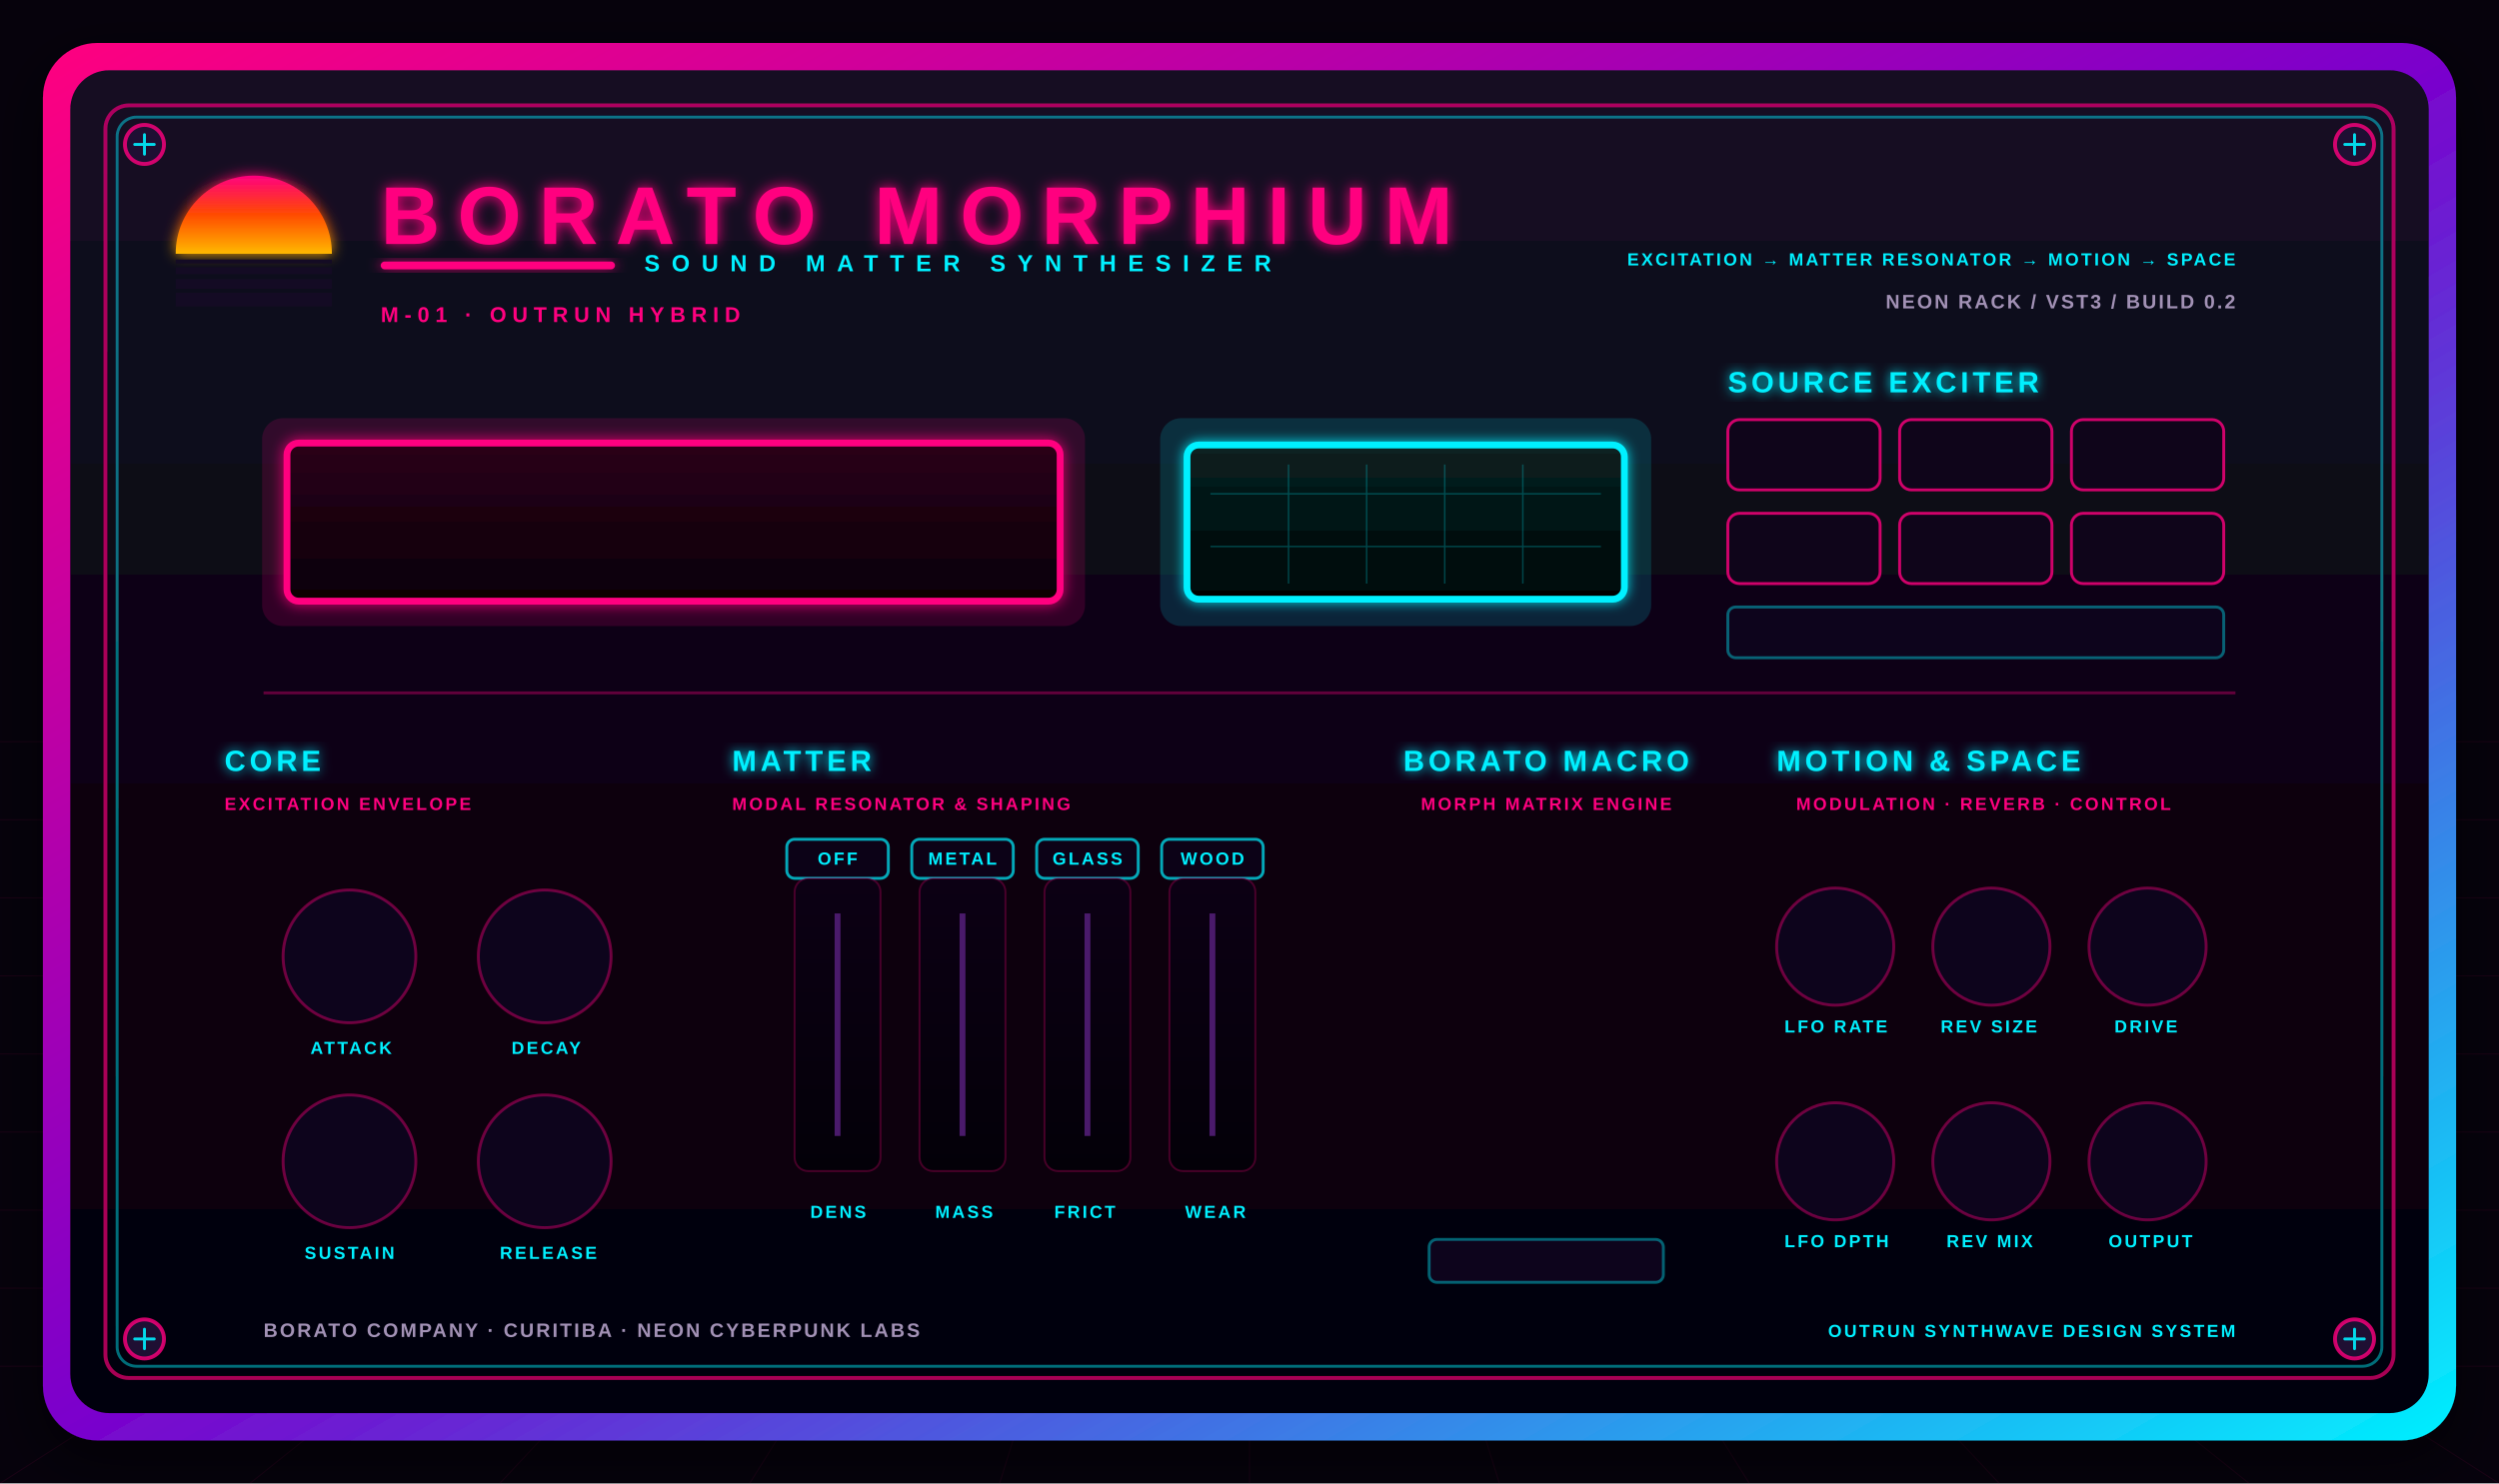
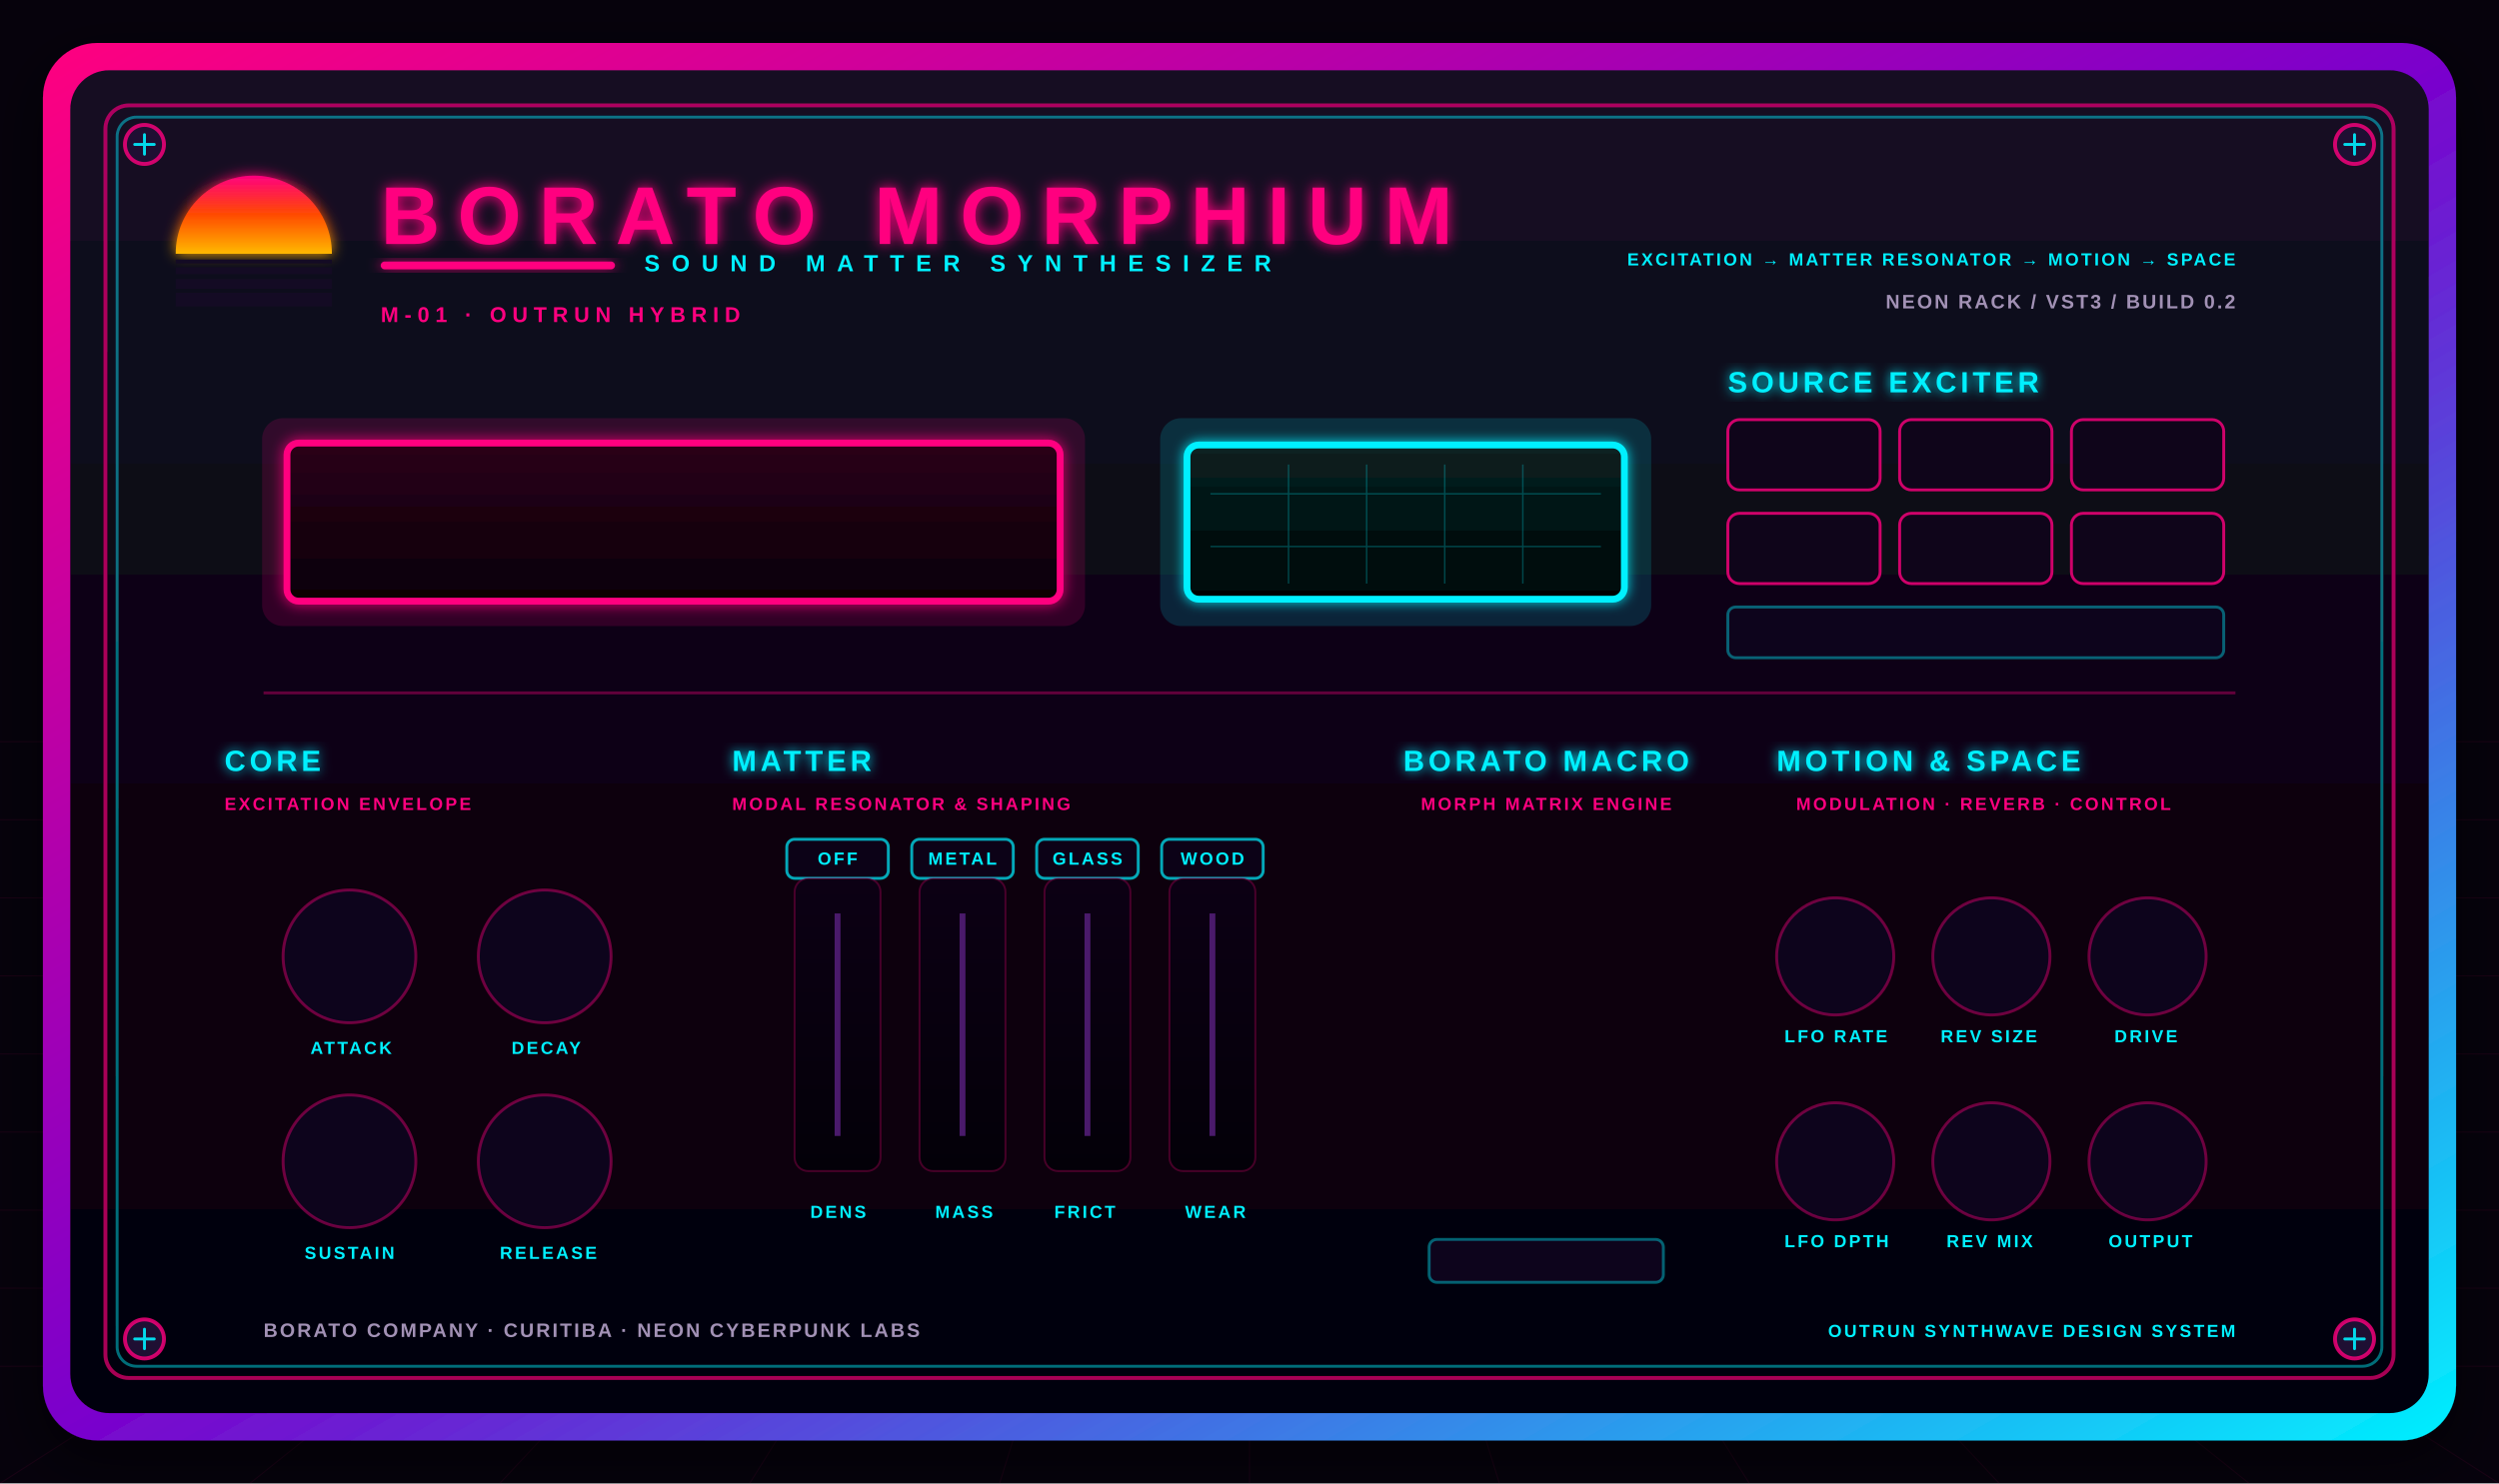
<svg xmlns="http://www.w3.org/2000/svg" viewBox="0 0 1280 760">
  <defs>
    <linearGradient id="panel" x1="0" y1="0" x2="0" y2="1">
      <stop offset="0" stop-color="#140b24" />
      <stop offset="0.5" stop-color="#0a0512" />
      <stop offset="1" stop-color="#05010a" />
    </linearGradient>
    <linearGradient id="rim" x1="0" y1="0" x2="1" y2="1">
      <stop offset="0" stop-color="#ff007f" />
      <stop offset="0.5" stop-color="#7b00cc" />
      <stop offset="1" stop-color="#00f0ff" />
    </linearGradient>
    <linearGradient id="knob" x1="0" y1="0" x2="0" y2="1">
      <stop offset="0" stop-color="#2a153d" />
      <stop offset="0.45" stop-color="#150824" />
      <stop offset="1" stop-color="#05000a" />
    </linearGradient>
    <linearGradient id="slot" x1="0" y1="0" x2="0" y2="1">
      <stop offset="0" stop-color="#0c0014" />
      <stop offset="1" stop-color="#030008" />
    </linearGradient>
    <linearGradient id="glassTeal" x1="0" y1="0" x2="0" y2="1">
      <stop offset="0" stop-color="#082121" />
      <stop offset="1" stop-color="#010505" />
    </linearGradient>
    <linearGradient id="glassPink" x1="0" y1="0" x2="0" y2="1">
      <stop offset="0" stop-color="#2b001a" />
      <stop offset="1" stop-color="#080005" />
    </linearGradient>
    <linearGradient id="sunset" x1="0" y1="0" x2="0" y2="1">
      <stop offset="0" stop-color="#ff007f" />
      <stop offset="0.5" stop-color="#ff4b00" />
      <stop offset="1" stop-color="#ffb800" />
    </linearGradient>
    <filter id="shadow" x="-20%" y="-20%" width="140%" height="140%">
      <feDropShadow dx="0" dy="10" stdDeviation="15" flood-color="#000" flood-opacity="0.6" />
    </filter>
    <filter id="glowPink" x="-40%" y="-40%" width="180%" height="180%">
      <feGaussianBlur stdDeviation="3.5" result="g" />
      <feMerge>
        <feMergeNode in="g" />
        <feMergeNode in="SourceGraphic" />
      </feMerge>
    </filter>
    <filter id="glowCyan" x="-40%" y="-40%" width="180%" height="180%">
      <feGaussianBlur stdDeviation="3" result="g" />
      <feMerge>
        <feMergeNode in="g" />
        <feMergeNode in="SourceGraphic" />
      </feMerge>
    </filter>
    <style>
      .brand { font: 900 42px 'Impact', 'Arial Black', Arial, sans-serif; letter-spacing: 9px; fill: #ff007f; filter: url(#glowPink); }
      .brandHi { font: 900 42px 'Impact', 'Arial Black', Arial, sans-serif; letter-spacing: 9px; fill: #00f0ff; filter: url(#glowCyan); }
      .sub { font: 700 12px 'Arial Black', Arial, sans-serif; letter-spacing: 6px; fill: #00f0ff; }
      .tag { font: 800 11px Arial, sans-serif; letter-spacing: 3px; fill: #ff007f; }
      .section { font: 800 15px Arial, sans-serif; letter-spacing: 2px; fill: #00f0ff; filter: url(#glowCyan); }
      .small { font: 700 10px Arial, sans-serif; letter-spacing: 1.1px; fill: #a291b5; }
      .cyan-label { font: 800 9px Arial, sans-serif; letter-spacing: 1.2px; fill: #00f0ff; }
      .pink-label { font: 800 9px Arial, sans-serif; letter-spacing: 1.2px; fill: #ff007f; }
      .led { font-family: 'Courier New', monospace; fill: #ff007f; filter: url(#glowPink); }
      .line { stroke: #ff007f; stroke-width: 1.5; opacity: 0.35; }
      .grid-line { stroke: #411d66; stroke-width: 1; opacity: 0.45; }
    </style>
  </defs>
  <rect width="1280" height="760" fill="#06020c" />
  <g stroke="#ff007f" stroke-width="0.5" opacity="0.08">
    <path d="M 0,380 L 1280,380 M 0,420 L 1280,420 M 0,460 L 1280,460 M 0,500 L 1280,500 M 0,540 L 1280,540 M 0,580 L 1280,580 M 0,620 L 1280,620 M 0,660 L 1280,660 M 0,700 L 1280,700" />
    <path d="M 640,350 L 0,760 M 640,350 L 128,760 M 640,350 L 256,760 M 640,350 L 384,760 M 640,350 L 512,760 M 640,350 L 640,760 M 640,350 L 768,760 M 640,350 L 896,760 M 640,350 L 1024,760 M 640,350 L 1152,760 M 640,350 L 1280,760" />
  </g>
  <g filter="url(#shadow)">
    <rect x="22" y="22" width="1236" height="716" rx="28" fill="url(#rim)" />
    <rect x="36" y="36" width="1208" height="688" rx="20" fill="url(#panel)" />
    <rect x="54" y="54" width="1172" height="652" rx="12" fill="none" stroke="#ff007f" stroke-opacity="0.65" stroke-width="2" />
    <rect x="60" y="60" width="1160" height="640" rx="10" fill="none" stroke="#00f0ff" stroke-opacity="0.45" stroke-width="1.5" />
  </g>
  <g fill="#1f0f33" stroke="#ff007f" stroke-width="2" stroke-opacity="0.8">
    <circle cx="74" cy="74" r="10" />
    <circle cx="1206" cy="74" r="10" />
    <circle cx="74" cy="686" r="10" />
    <circle cx="1206" cy="686" r="10" />
  </g>
  <g stroke="#00f0ff" stroke-width="1.5" stroke-linecap="round" opacity="0.9">
    <line x1="74" y1="69" x2="74" y2="79" />
    <line x1="69" y1="74" x2="79" y2="74" />
    <line x1="1206" y1="69" x2="1206" y2="79" />
    <line x1="1201" y1="74" x2="1211" y2="74" />
    <line x1="74" y1="681" x2="74" y2="691" />
    <line x1="69" y1="686" x2="79" y2="686" />
    <line x1="1206" y1="681" x2="1206" y2="691" />
    <line x1="1201" y1="686" x2="1211" y2="686" />
  </g>
  <g transform="translate(90, 75)">
    <path d="M 0,55 A 40,40 0 1,1 80,55 Z" fill="url(#sunset)" filter="url(#glowPink)" />
    <rect x="0" y="58" width="80" height="2" fill="#140b24" />
    <rect x="0" y="62" width="80" height="3.5" fill="#140b24" />
    <rect x="0" y="68" width="80" height="5" fill="#140b24" />
    <rect x="0" y="75" width="80" height="7" fill="#140b24" />
  </g>
  <text class="brand" x="195" y="125">BORATO MORPHIUM</text>
  <rect x="195" y="134" width="120" height="4" rx="2" fill="#ff007f" filter="url(#glowPink)" />
  <text class="sub" x="330" y="139">SOUND MATTER SYNTHESIZER</text>
  <text class="tag" x="195" y="165">M-01 · OUTRUN HYBRID</text>
  <text class="cyan-label" text-anchor="end" x="1145" y="136">EXCITATION → MATTER RESONATOR → MOTION → SPACE</text>
  <text class="small" text-anchor="end" x="1145" y="158">NEON RACK / VST3 / BUILD 0.2</text>
  <g transform="translate(135 215)">
    <rect x="0" y="0" width="420" height="105" rx="10" fill="#ff007f" opacity="0.15" stroke="#ff007f" stroke-width="1.5" />
    <rect x="12" y="12" width="396" height="81" rx="6" fill="url(#glassPink)" stroke="#ff007f" stroke-width="3.5" filter="url(#glowPink)" />
  </g>
  <g transform="translate(595 215)">
    <rect x="0" y="0" width="250" height="105" rx="10" fill="#00f0ff" opacity="0.15" stroke="#00f0ff" stroke-width="1.5" />
    <rect x="13" y="13" width="224" height="79" rx="6" fill="url(#glassTeal)" stroke="#00f0ff" stroke-width="3.5" filter="url(#glowCyan)" />
    <g stroke="#00f0ff" stroke-width="0.75" opacity="0.25">
      <line x1="25" y1="38" x2="225" y2="38" />
      <line x1="25" y1="65" x2="225" y2="65" />
      <line x1="65" y1="23" x2="65" y2="84" />
      <line x1="105" y1="23" x2="105" y2="84" />
      <line x1="145" y1="23" x2="145" y2="84" />
      <line x1="185" y1="23" x2="185" y2="84" />
    </g>
  </g>
  <g transform="translate(885 215)">
    <text class="section" x="0" y="-14">SOURCE EXCITER</text>
    <g>
      <rect x="0" y="0" width="78" height="36" rx="6" fill="#0f051a" stroke="#ff007f" stroke-width="1.5" stroke-opacity="0.8" />
      <rect x="88" y="0" width="78" height="36" rx="6" fill="#0f051a" stroke="#ff007f" stroke-width="1.5" stroke-opacity="0.8" />
      <rect x="176" y="0" width="78" height="36" rx="6" fill="#0f051a" stroke="#ff007f" stroke-width="1.5" stroke-opacity="0.8" />
    </g>
    <g transform="translate(0 48)">
      <rect x="0" y="0" width="78" height="36" rx="6" fill="#0f051a" stroke="#ff007f" stroke-width="1.5" stroke-opacity="0.8" />
      <rect x="88" y="0" width="78" height="36" rx="6" fill="#0f051a" stroke="#ff007f" stroke-width="1.5" stroke-opacity="0.8" />
      <rect x="176" y="0" width="78" height="36" rx="6" fill="#0f051a" stroke="#ff007f" stroke-width="1.5" stroke-opacity="0.8" />
    </g>
    <g transform="translate(0 96)">
      <rect x="0" y="0" width="254" height="26" rx="4" fill="#0d041c" stroke="#00f0ff" stroke-opacity="0.4" stroke-width="1.5" />
    </g>
  </g>
  <line class="line" x1="135" y1="355" x2="1145" y2="355" />
  <g transform="translate(115 395)">
    <text class="section" x="0" y="0">CORE</text>
    <text class="pink-label" x="0" y="20">EXCITATION ENVELOPE</text>
    <g transform="translate(64 95)">
      <g>
        <circle r="34" fill="#0d041c" stroke="#ff007f" stroke-opacity="0.4" stroke-width="1.5" />
        <text class="cyan-label" x="-20" y="50">ATTACK</text>
      </g>
      <g transform="translate(100 0)">
        <circle r="34" fill="#0d041c" stroke="#ff007f" stroke-opacity="0.4" stroke-width="1.5" />
        <text class="cyan-label" x="-17" y="50">DECAY</text>
      </g>
      <g transform="translate(0 105)">
        <circle r="34" fill="#0d041c" stroke="#ff007f" stroke-opacity="0.4" stroke-width="1.5" />
        <text class="cyan-label" x="-23" y="50">SUSTAIN</text>
      </g>
      <g transform="translate(100 105)">
        <circle r="34" fill="#0d041c" stroke="#ff007f" stroke-opacity="0.4" stroke-width="1.5" />
        <text class="cyan-label" x="-23" y="50">RELEASE</text>
      </g>
    </g>
  </g>
  <g transform="translate(375 395)">
    <text class="section" x="0" y="0">MATTER</text>
    <text class="pink-label" x="0" y="20">MODAL RESONATOR &amp; SHAPING</text>
    <g transform="translate(32 35)">
      <rect x="-4" y="0" width="52" height="20" rx="4" fill="#0c0217" stroke="#00f0ff" stroke-width="1.5" stroke-opacity="0.7" />
      <text class="cyan-label" x="22" y="13" text-anchor="middle" font-size="8">OFF</text>
      <rect x="60" y="0" width="52" height="20" rx="4" fill="#0c0217" stroke="#00f0ff" stroke-width="1.5" stroke-opacity="0.7" />
      <text class="cyan-label" x="86" y="13" text-anchor="middle" font-size="8">METAL</text>
      <rect x="124" y="0" width="52" height="20" rx="4" fill="#0c0217" stroke="#00f0ff" stroke-width="1.5" stroke-opacity="0.7" />
      <text class="cyan-label" x="150" y="13" text-anchor="middle" font-size="8">GLASS</text>
      <rect x="188" y="0" width="52" height="20" rx="4" fill="#0c0217" stroke="#00f0ff" stroke-width="1.5" stroke-opacity="0.7" />
      <text class="cyan-label" x="214" y="13" text-anchor="middle" font-size="8">WOOD</text>
    </g>
    <g transform="translate(32 55)">
      <g>
        <rect width="44" height="150" rx="7" fill="url(#slot)" stroke="#ff007f" stroke-opacity="0.25" />
        <line x1="22" y1="18" x2="22" y2="132" stroke="#4a1a6b" stroke-width="3" />
        <text class="cyan-label" x="8" y="174">DENS</text>
      </g>
      <g transform="translate(64 0)">
        <rect width="44" height="150" rx="7" fill="url(#slot)" stroke="#ff007f" stroke-opacity="0.25" />
        <line x1="22" y1="18" x2="22" y2="132" stroke="#4a1a6b" stroke-width="3" />
        <text class="cyan-label" x="8" y="174">MASS</text>
      </g>
      <g transform="translate(128 0)">
        <rect width="44" height="150" rx="7" fill="url(#slot)" stroke="#ff007f" stroke-opacity="0.25" />
        <line x1="22" y1="18" x2="22" y2="132" stroke="#4a1a6b" stroke-width="3" />
        <text class="cyan-label" x="5" y="174">FRICT</text>
      </g>
      <g transform="translate(192 0)">
        <rect width="44" height="150" rx="7" fill="url(#slot)" stroke="#ff007f" stroke-opacity="0.25" />
        <line x1="22" y1="18" x2="22" y2="132" stroke="#4a1a6b" stroke-width="3" />
        <text class="cyan-label" x="8" y="174">WEAR</text>
      </g>
    </g>
  </g>
  <g transform="translate(675 395)">
    <text class="section" x="117" y="0" text-anchor="middle">BORATO MACRO</text>
    <text class="pink-label" x="117" y="20" text-anchor="middle">MORPH MATRIX ENGINE</text>
  </g>
  <g transform="translate(732 635)">
    <rect x="0" y="0" width="120" height="22" rx="4" fill="#0d041c" stroke="#00f0ff" stroke-opacity="0.4" stroke-width="1.5" />
  </g>
  <g transform="translate(910 395)">
    <text class="section" x="0" y="0">MOTION &amp; SPACE</text>
    <text class="pink-label" x="10" y="20">MODULATION · REVERB · CONTROL</text>
-     <g transform="translate(30 90)">
+     <g transform="translate(30 95)">
      <g transform="translate(0, 0)">
        <circle r="30" fill="#0d041c" stroke="#ff007f" stroke-opacity="0.4" stroke-width="1.5" />
        <text class="cyan-label" x="-26" y="44">LFO RATE</text>
      </g>
      <g transform="translate(80, 0)">
        <circle r="30" fill="#0d041c" stroke="#ff007f" stroke-opacity="0.4" stroke-width="1.5" />
        <text class="cyan-label" x="-26" y="44">REV SIZE</text>
      </g>
      <g transform="translate(160, 0)">
        <circle r="30" fill="#0d041c" stroke="#ff007f" stroke-opacity="0.4" stroke-width="1.5" />
        <text class="cyan-label" x="-17" y="44">DRIVE</text>
      </g>
-       <g transform="translate(0, 110)">
+       <g transform="translate(0, 105)">
        <circle r="30" fill="#0d041c" stroke="#ff007f" stroke-opacity="0.4" stroke-width="1.5" />
        <text class="cyan-label" x="-26" y="44">LFO DPTH</text>
      </g>
-       <g transform="translate(80, 110)">
+       <g transform="translate(80, 105)">
        <circle r="30" fill="#0d041c" stroke="#ff007f" stroke-opacity="0.4" stroke-width="1.5" />
        <text class="cyan-label" x="-23" y="44">REV MIX</text>
      </g>
-       <g transform="translate(160, 110)">
+       <g transform="translate(160, 105)">
        <circle r="30" fill="#0d041c" stroke="#ff007f" stroke-opacity="0.4" stroke-width="1.5" />
        <text class="cyan-label" x="-20" y="44">OUTPUT</text>
      </g>
    </g>
  </g>
  <text class="small" x="135" y="685">BORATO COMPANY · CURITIBA · NEON CYBERPUNK LABS</text>
  <text class="cyan-label" text-anchor="end" x="1145" y="685">OUTRUN SYNTHWAVE DESIGN SYSTEM</text>
</svg>
